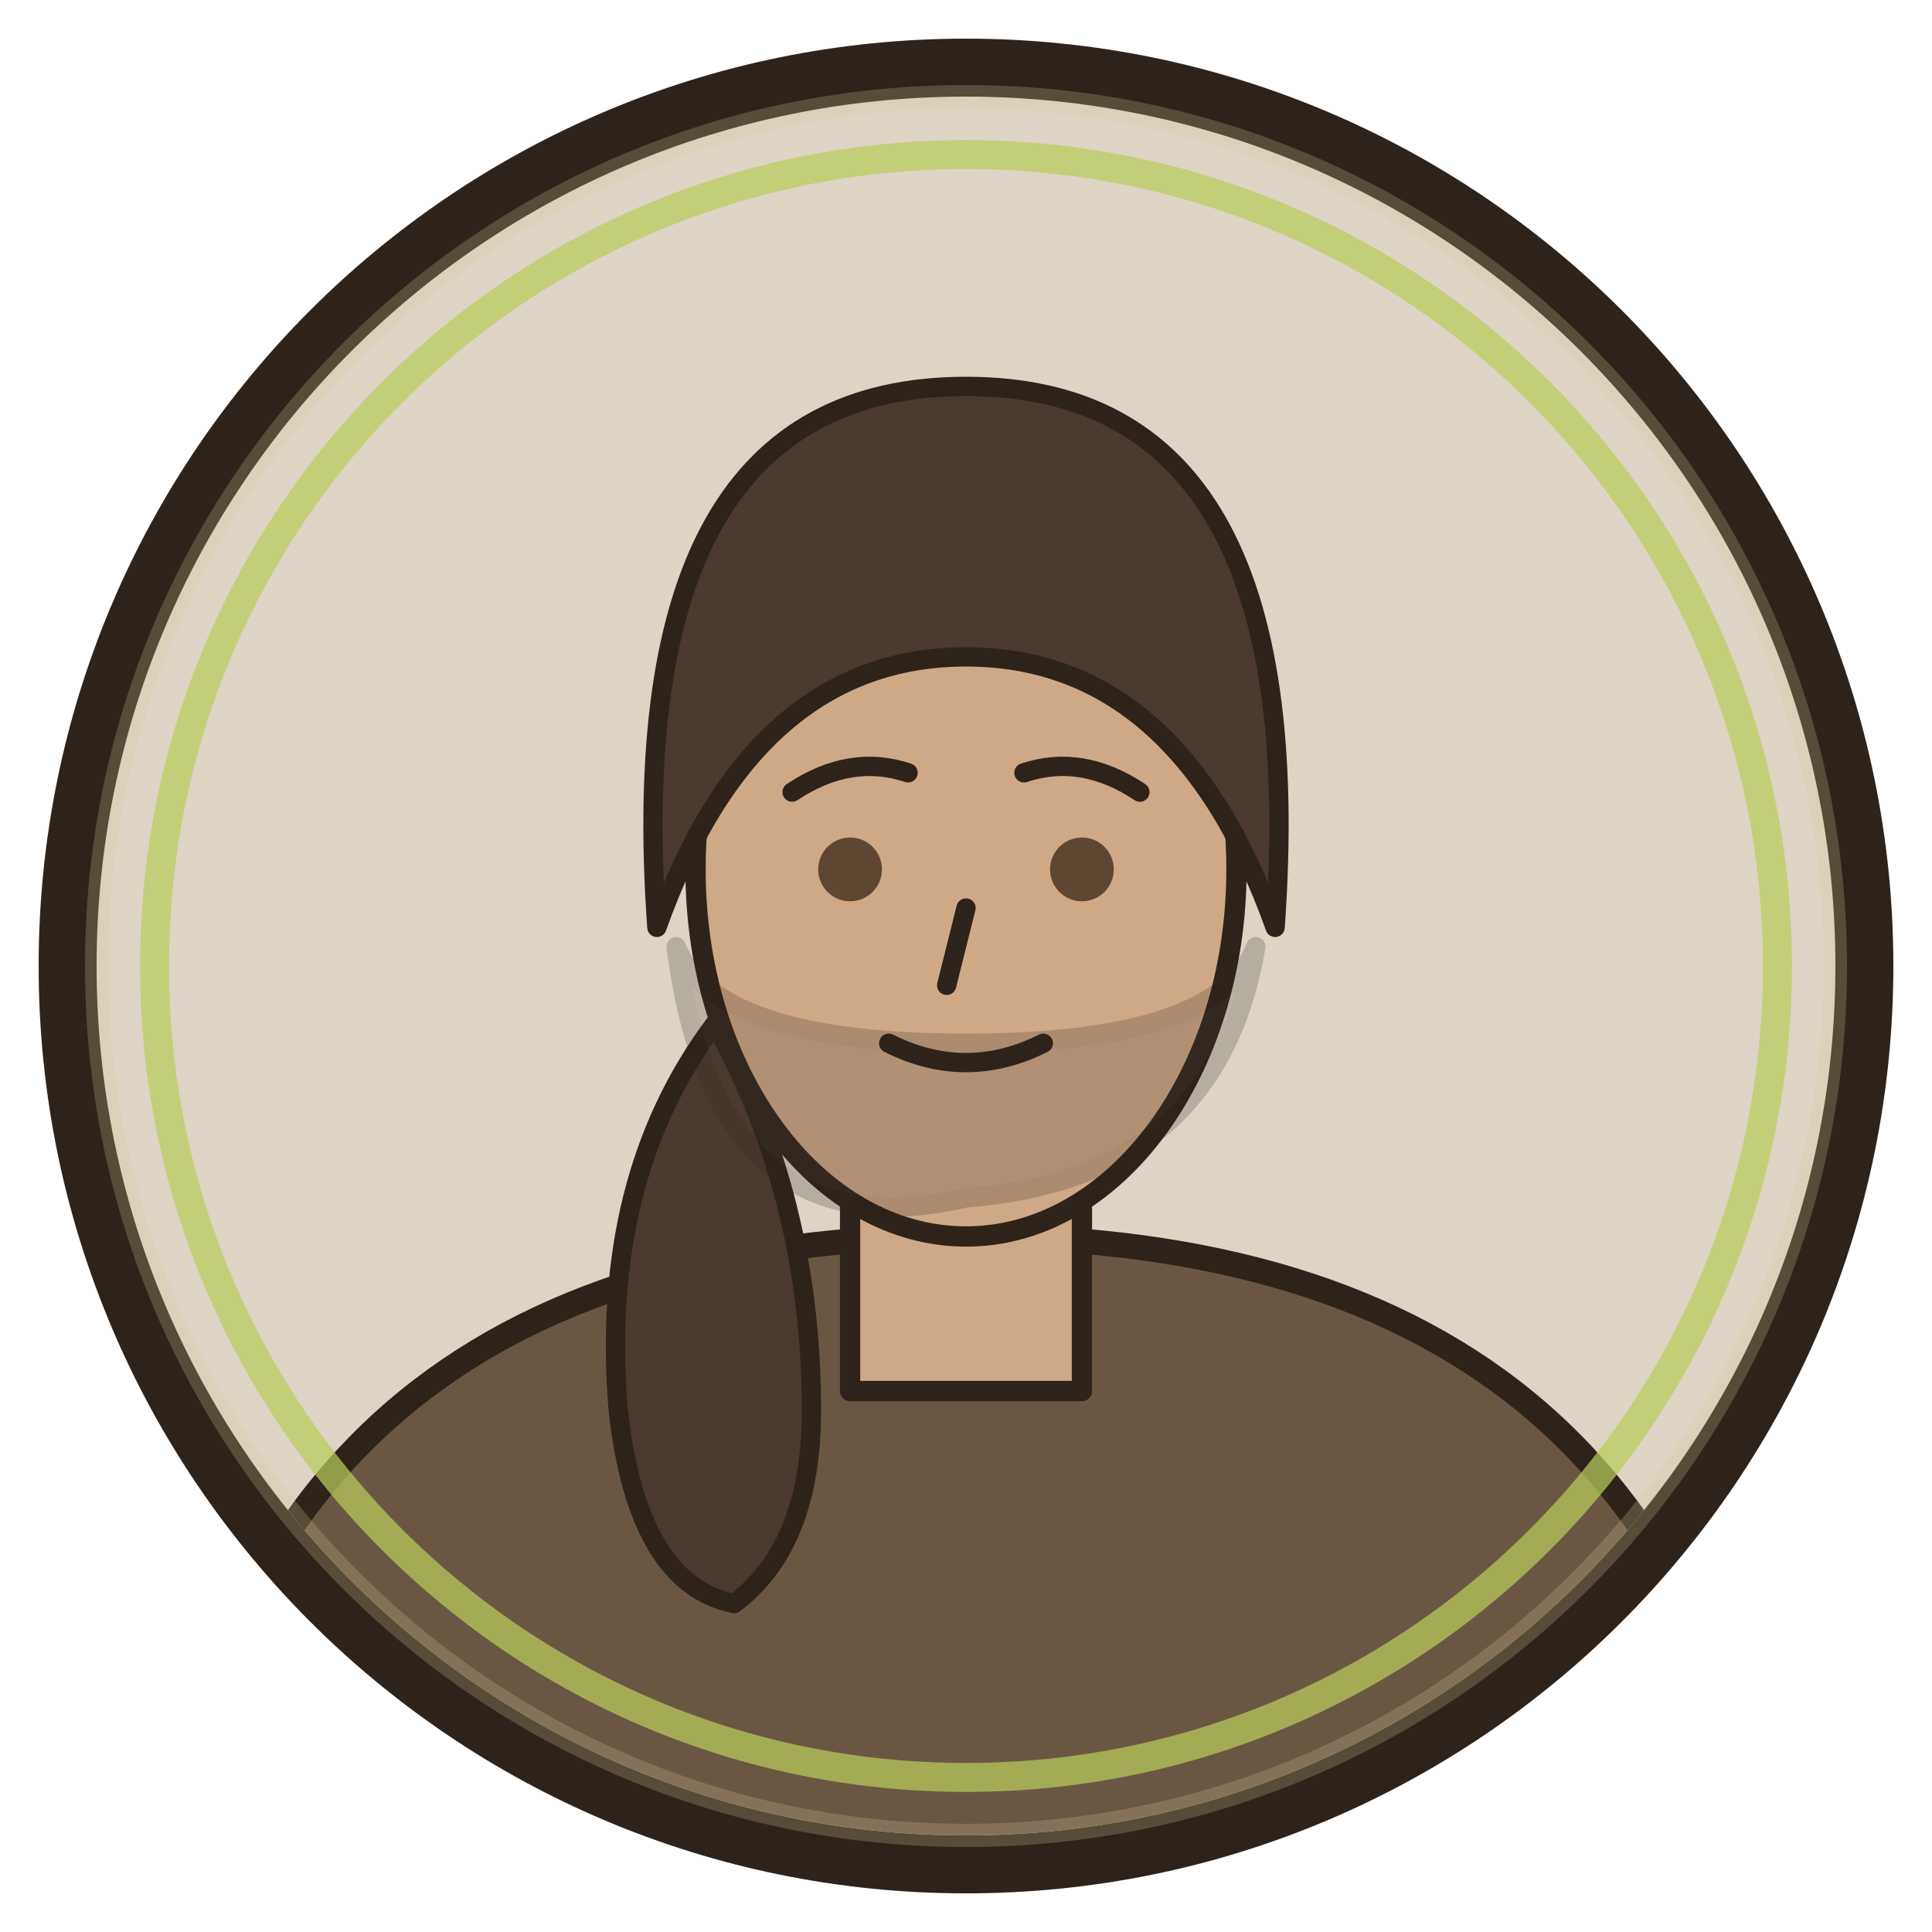
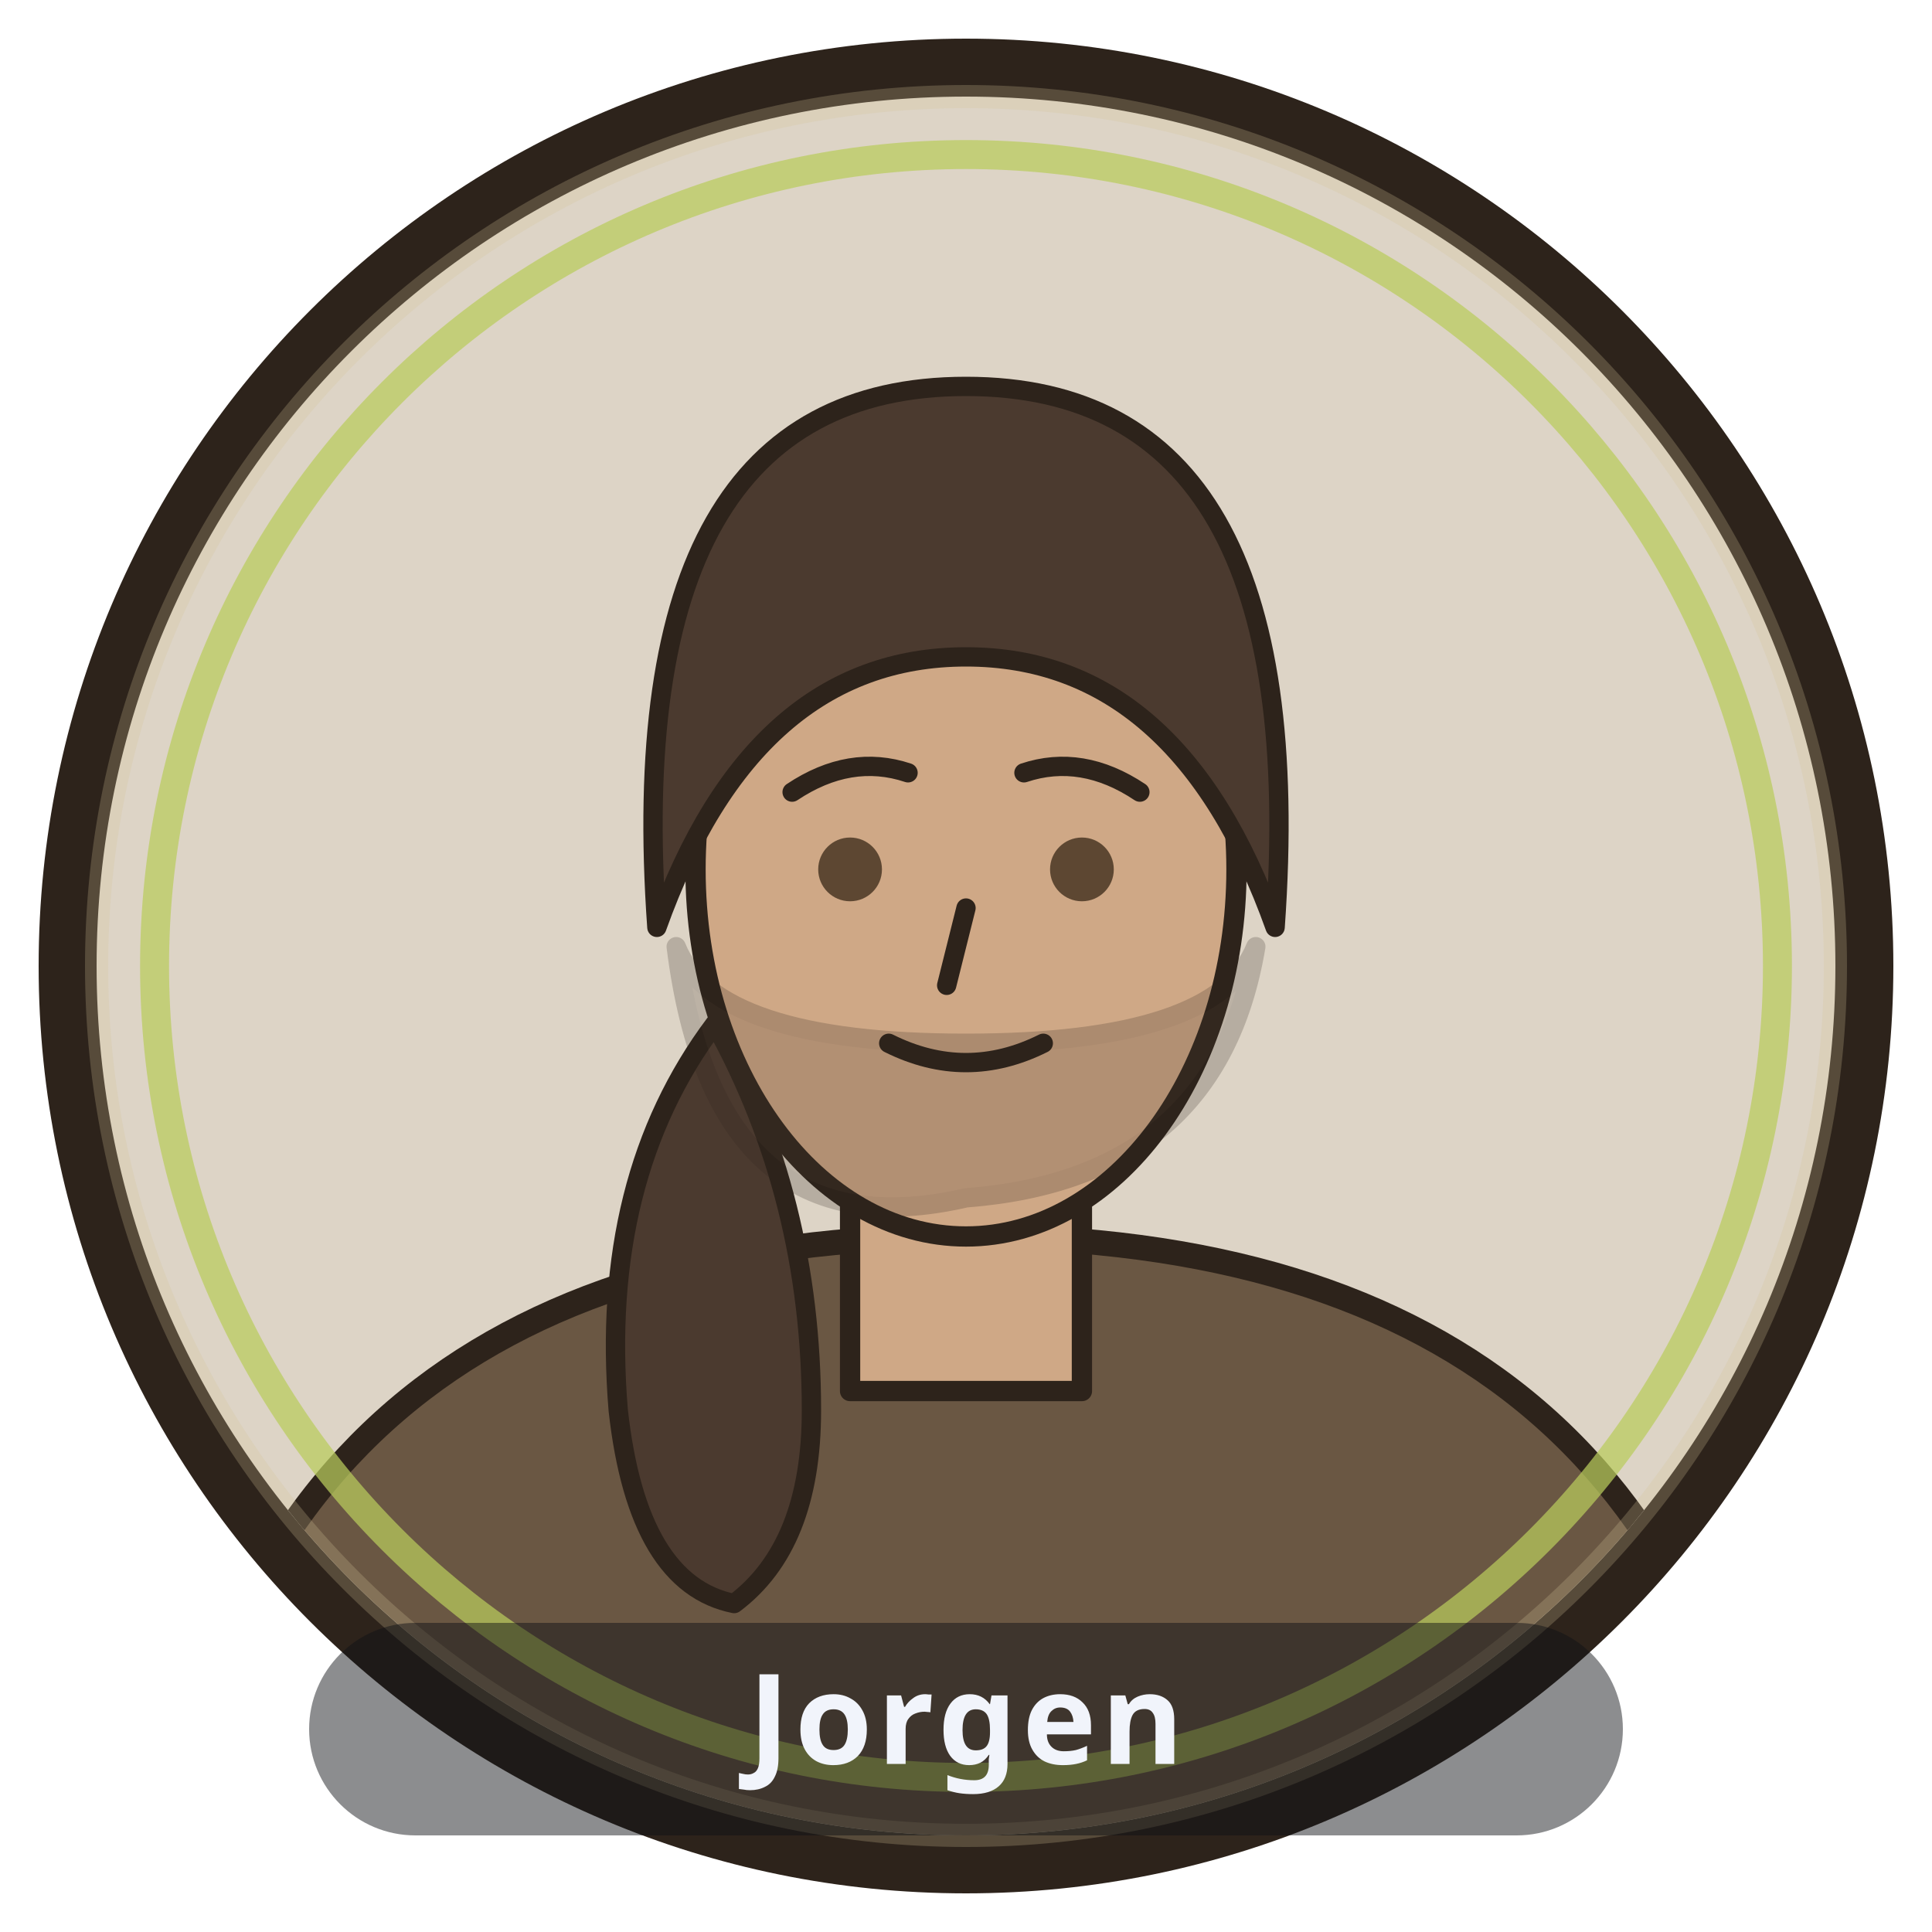
<svg xmlns="http://www.w3.org/2000/svg" viewBox="0 0 100 100">
  <style>
.ring{fill:#ddd4c6;stroke:#2d231b;stroke-width:3;}
.gold{fill:none;stroke:hsl(70 52% 58%);stroke-width:1.5;opacity:.72;}
.cloak{fill:#6a5743;stroke:#2d231b;stroke-width:1.3;stroke-linejoin:round;}
.skin{fill:#cfa886;stroke:#2d231b;stroke-width:1.05;stroke-linejoin:round;}
.hair{fill:#4b3a2f;stroke:#2d231b;stroke-width:1;stroke-linejoin:round;}
.ln{fill:none;stroke:#2d231b;stroke-width:1;stroke-linecap:round;}
.hl{fill:none;stroke:#d7d0c2;stroke-width:.8;opacity:.84;}
.eye{fill:#5d4732;}
</style>
  <circle class="ring" cx="50" cy="50" r="46.5" />
  <clipPath id="t">
    <circle cx="50" cy="50" r="45" />
  </clipPath>
  <g clip-path="url(#t)">
    <path class="cloak" d="M8,100 q4,-36 42,-36 q38,0 42,36 Z" />
    <rect class="skin" x="44" y="58" width="12" height="14" />
    <path class="hair" d="M37,53 q-6,8 -5,20 q1,9 6,10 q4,-3 4,-10 q0,-11 -5,-20 Z" />
    <ellipse class="skin" cx="50" cy="45" rx="14" ry="19" />
    <path class="hair" d="M34,48 q-2,-28 16,-28 q18,0 16,28 q-5,-14 -16,-14 q-11,0 -16,14 Z" />
    <path class="hair" d="M35,49 q2,16 15,13 q13,-1 15,-13 q-2,5 -15,5 q-13,0 -15,-5 Z" opacity=".22" />
    <circle class="eye" cx="44" cy="45" r="1.65" />
    <circle class="eye" cx="56" cy="45" r="1.65" />
    <path class="ln" d="M41,41 q3,-2 6,-1 M53,40 q3,-1 6,1" stroke-width=".9" />
    <line class="ln" x1="50" y1="47" x2="49" y2="51" stroke-width=".8" />
    <path class="ln" d="M46,54 q4,2 8,0" stroke-width=".92" />
  </g>
  <circle class="gold" cx="50" cy="50" r="42" />
  <circle cx="50" cy="50" r="45" fill="none" stroke="hsl(44 42% 72%)" stroke-opacity=".25" stroke-width="1.2" />
+   <rect x="16" y="84" width="68" height="11" rx="5.5" fill="#0f1116" fill-opacity="0.48" />
+   <text x="50" y="91.3" text-anchor="middle" font-family="Verdana, sans-serif" font-size="6.5" font-weight="700" letter-spacing="0.25" fill="#f1f4fb">Jorgen</text>
</svg>
